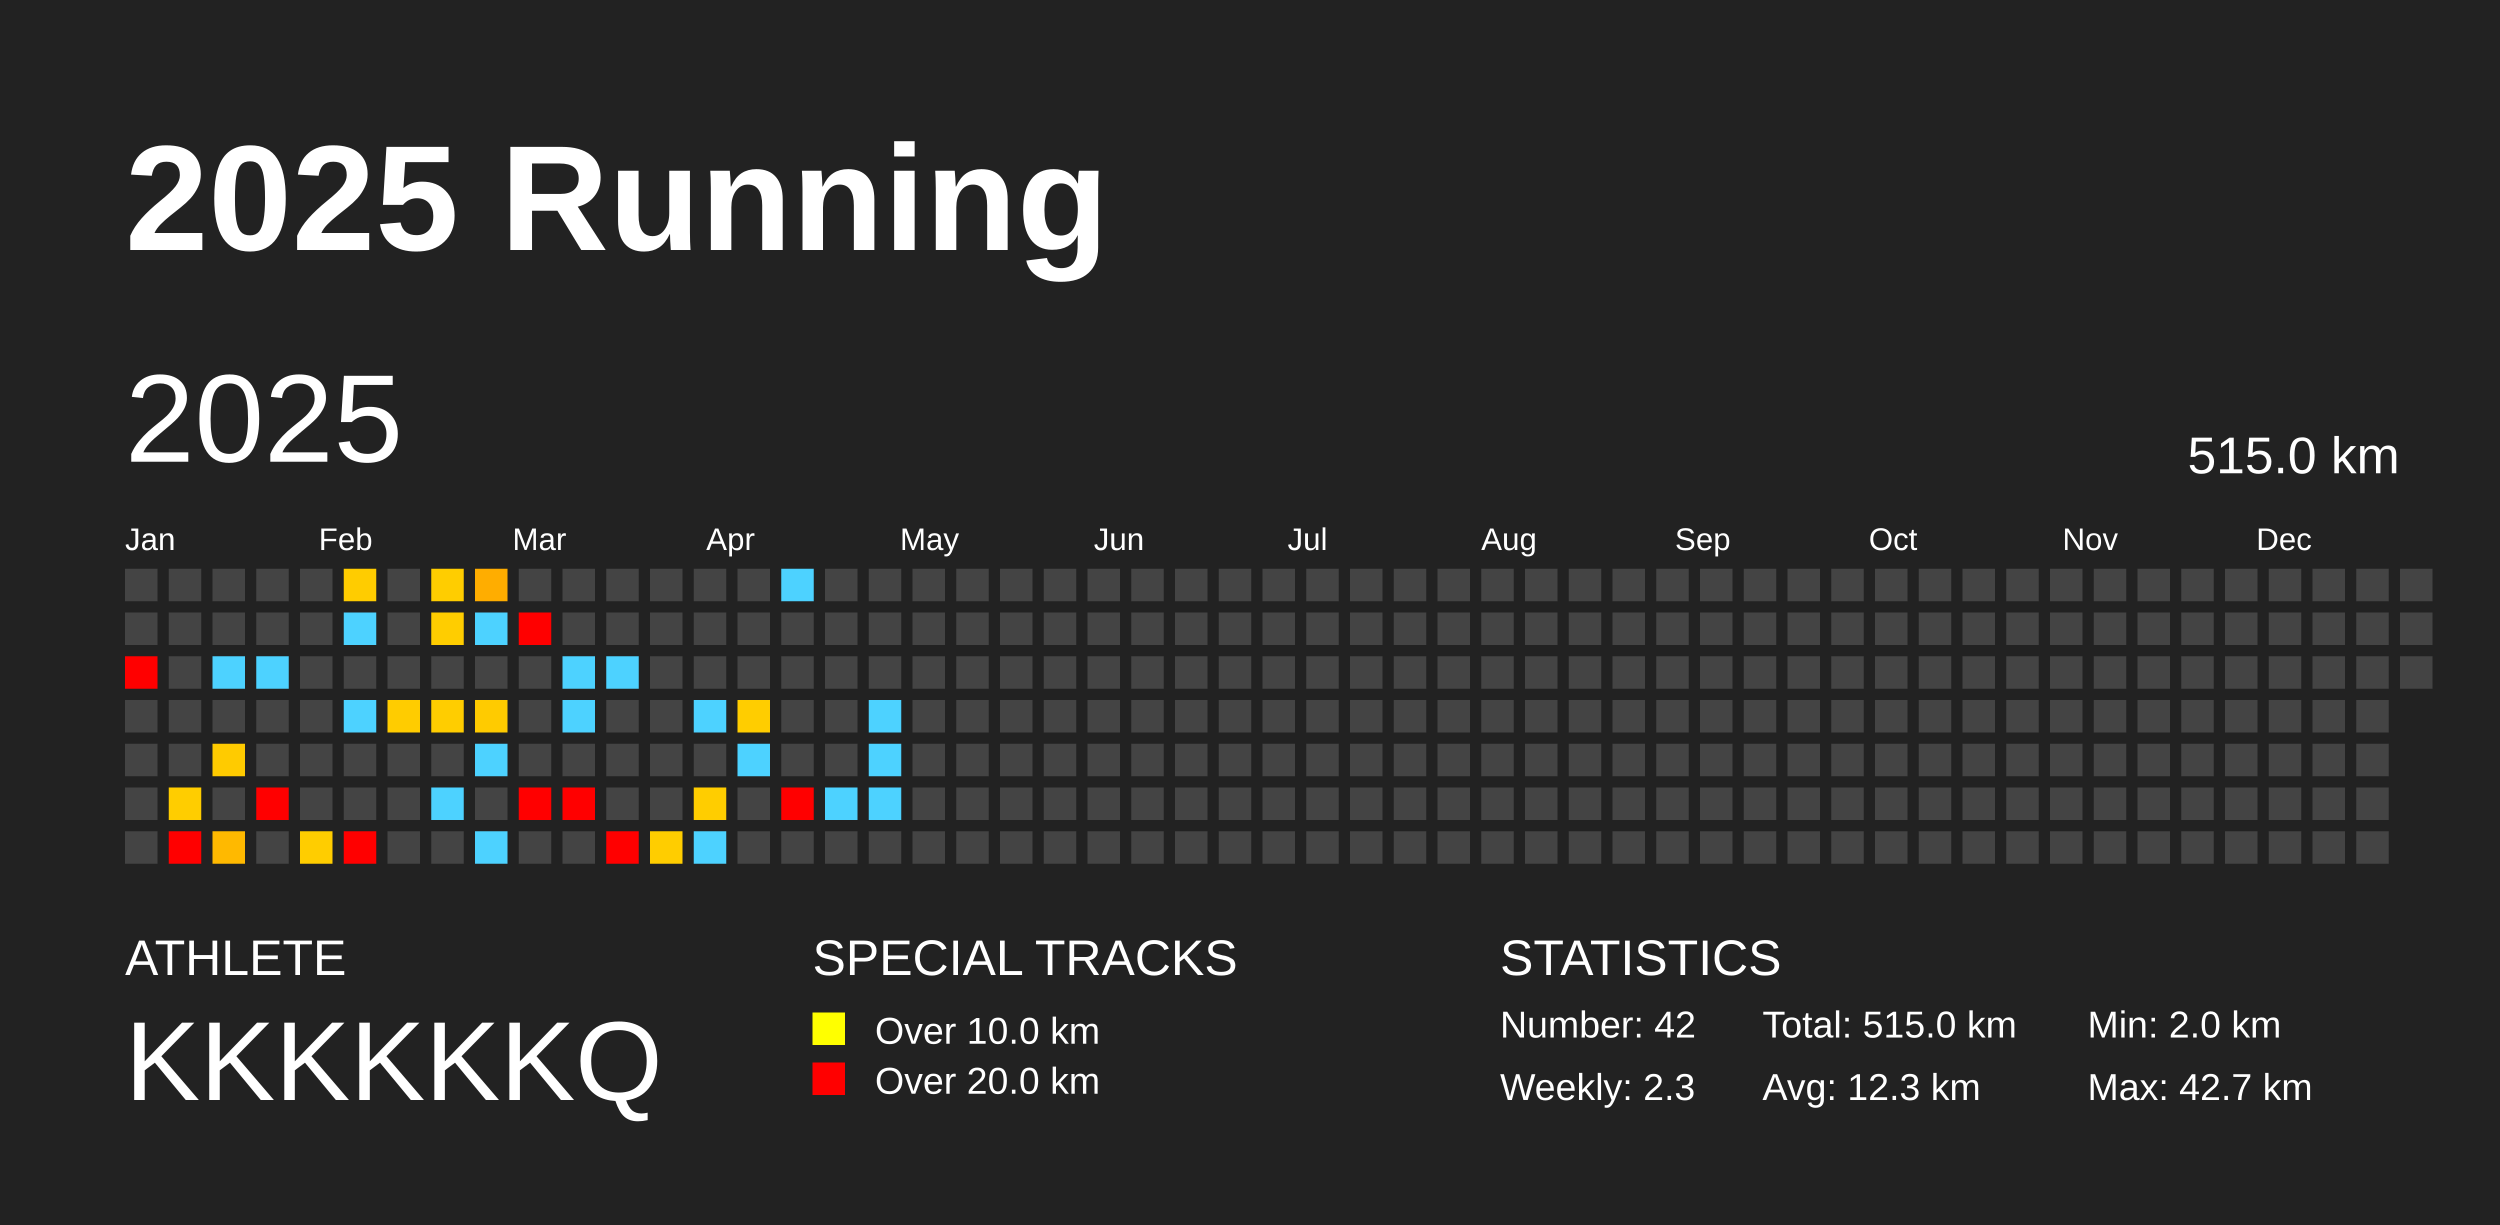
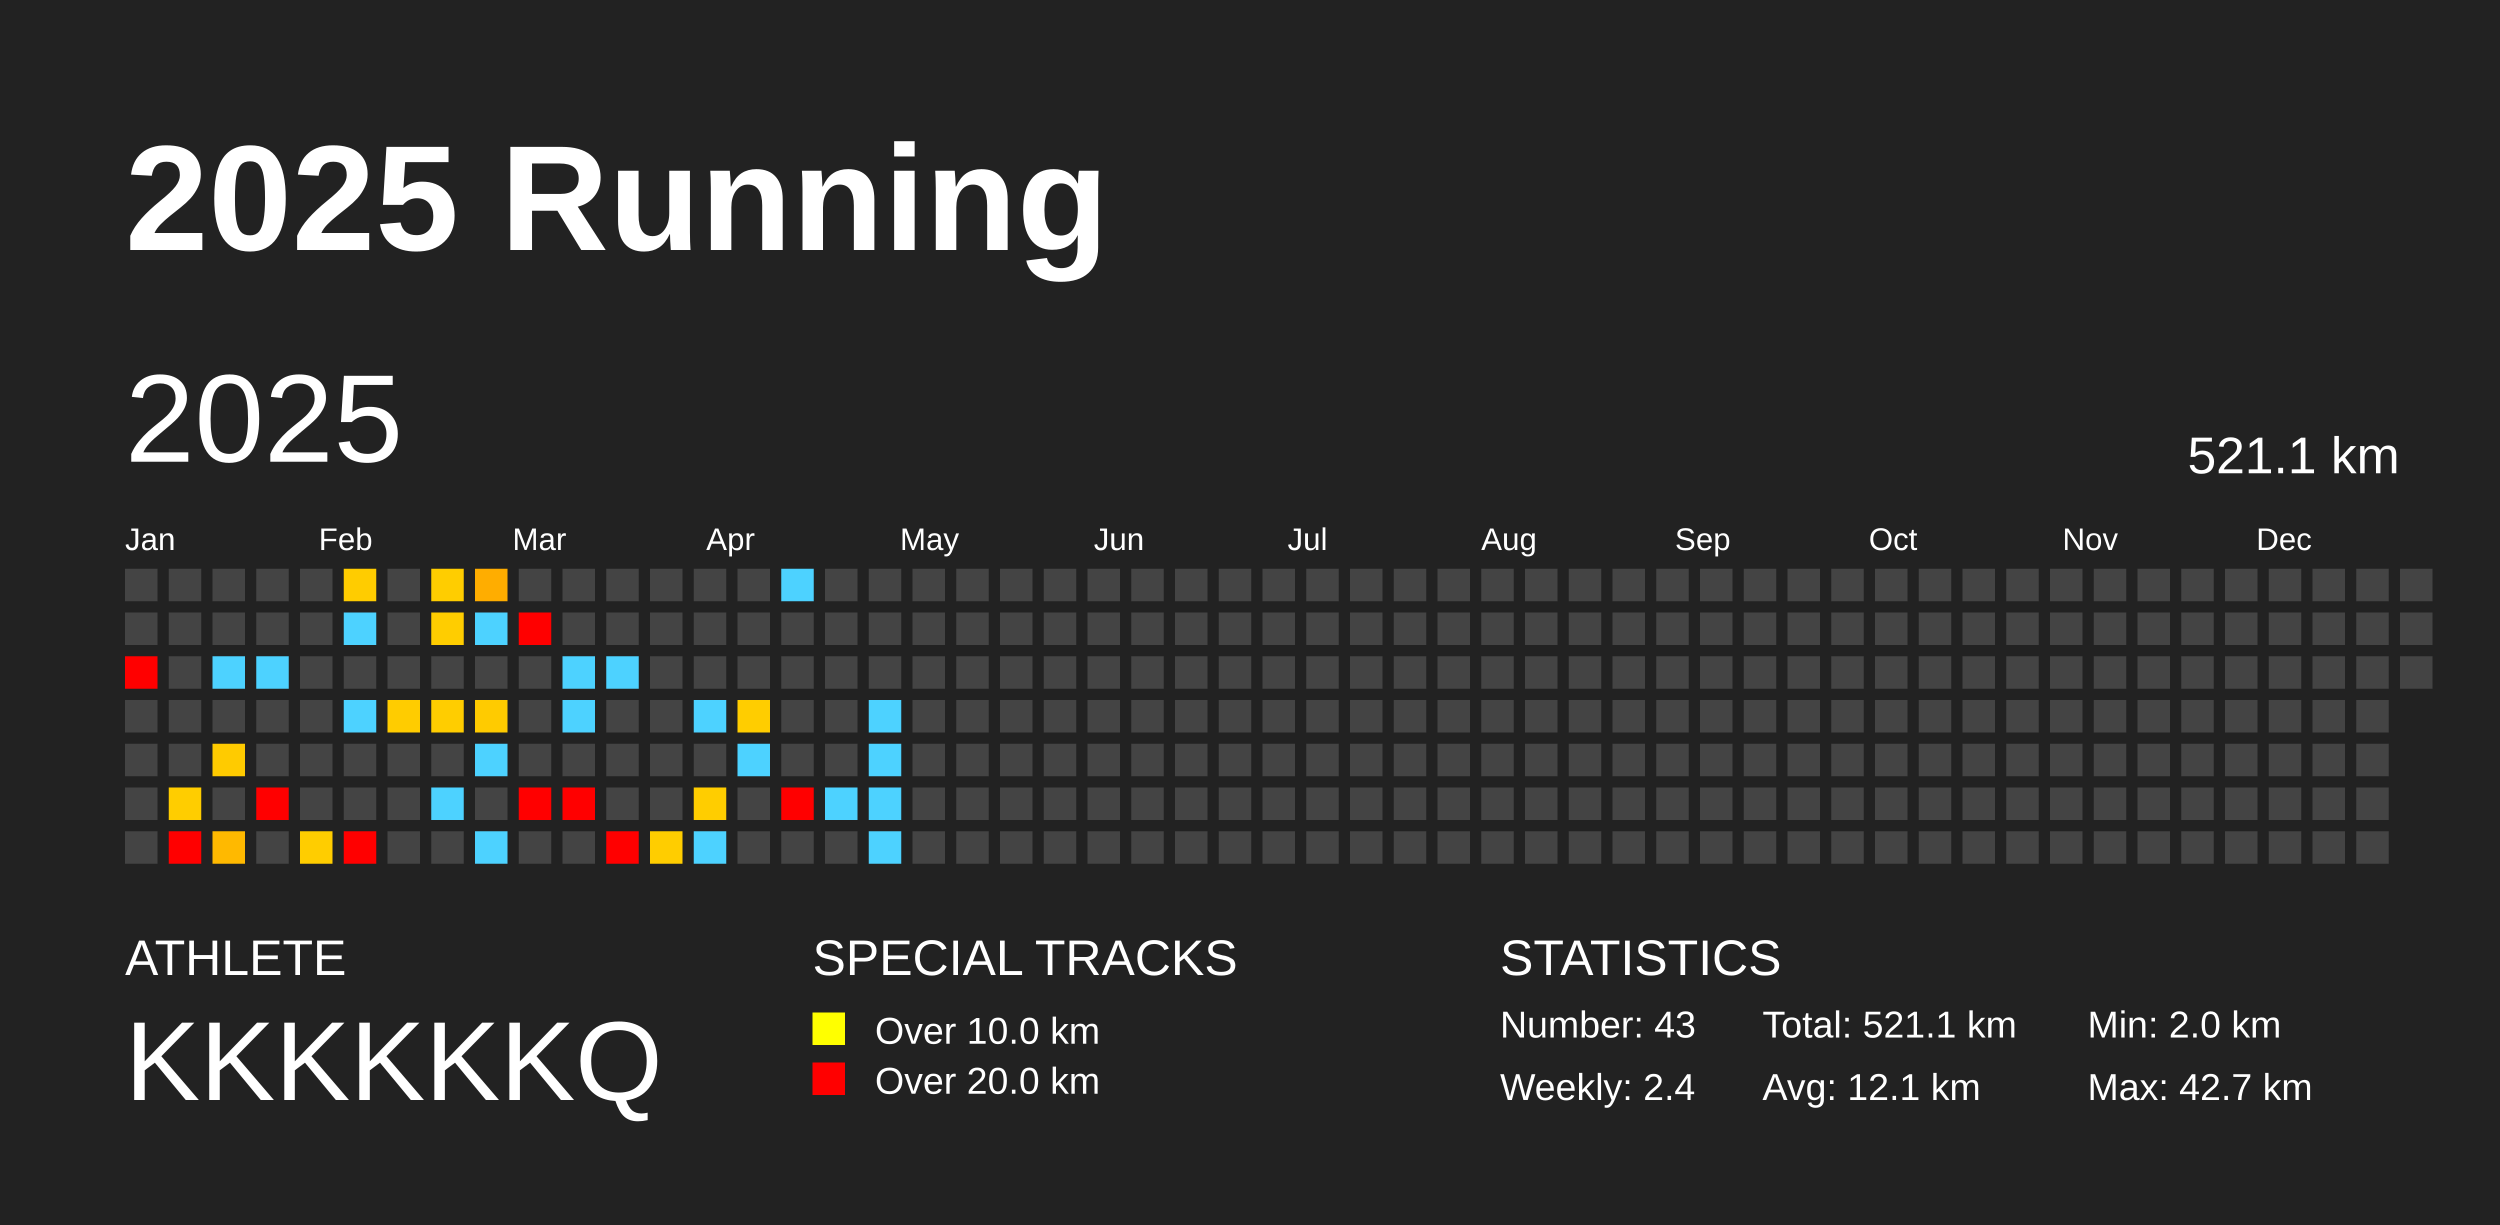
<svg xmlns="http://www.w3.org/2000/svg" baseProfile="full" height="98mm" version="1.1" viewBox="0,0,200,98" width="200mm">
  <defs />
  <rect fill="#222222" height="98" width="200" x="0" y="0" />
  <text fill="#FFFFFF" style="font-size:12px; font-family:Arial; font-weight:bold;" x="10" y="20">2025 Running</text>
  <text fill="#FFFFFF" style="font-size:4px; font-family:Arial" x="10" y="78">ATHLETE</text>
  <text fill="#FFFFFF" style="font-size:9px; font-family:Arial" x="10" y="88">KKKKKKQ</text>
  <text fill="#FFFFFF" style="font-size:4px; font-family:Arial" x="65" y="78">SPECIAL TRACKS</text>
  <rect fill="yellow" height="2.6" width="2.6" x="65" y="81" />
  <text fill="#FFFFFF" style="font-size:3px; font-family:Arial" x="70" y="83.5">Over 10.0 km</text>
  <rect fill="red" height="2.6" width="2.6" x="65" y="85" />
  <text fill="#FFFFFF" style="font-size:3px; font-family:Arial" x="70" y="87.5">Over 20.0 km</text>
  <text fill="#FFFFFF" style="font-size:4px; font-family:Arial" x="120" y="78">STATISTICS</text>
-   <text fill="#FFFFFF" style="font-size:3px; font-family:Arial" x="120" y="83">Number: 42</text>
-   <text fill="#FFFFFF" style="font-size:3px; font-family:Arial" x="120" y="88">Weekly: 2.3</text>
-   <text fill="#FFFFFF" style="font-size:3px; font-family:Arial" x="141" y="83">Total: 515.0 km</text>
-   <text fill="#FFFFFF" style="font-size:3px; font-family:Arial" x="141" y="88">Avg: 12.3 km</text>
+   <text fill="#FFFFFF" style="font-size:3px; font-family:Arial" x="120" y="83">Number: 43</text>
+   <text fill="#FFFFFF" style="font-size:3px; font-family:Arial" x="120" y="88">Weekly: 2.4</text>
+   <text fill="#FFFFFF" style="font-size:3px; font-family:Arial" x="141" y="83">Total: 521.1 km</text>
+   <text fill="#FFFFFF" style="font-size:3px; font-family:Arial" x="141" y="88">Avg: 12.1 km</text>
  <text fill="#FFFFFF" style="font-size:3px; font-family:Arial" x="167" y="83">Min: 2.0 km</text>
  <text fill="#FFFFFF" style="font-size:3px; font-family:Arial" x="167" y="88">Max: 42.7 km</text>
  <text dominant-baseline="hanging" fill="#FFFFFF" style="font-size:10.0px; font-family:Arial;" x="10" y="30">2025</text>
-   <text dominant-baseline="hanging" fill="#FFFFFF" style="font-size:4.125px; font-family:Arial;" x="175" y="35">515.0 km</text>
+   <text dominant-baseline="hanging" fill="#FFFFFF" style="font-size:4.125px; font-family:Arial;" x="175" y="35">521.1 km</text>
  <text fill="#FFFFFF" style="font-size:2.5px; font-family:Arial" x="10.0" y="44">Jan</text>
  <text fill="#FFFFFF" style="font-size:2.5px; font-family:Arial" x="25.5" y="44">Feb</text>
  <text fill="#FFFFFF" style="font-size:2.5px; font-family:Arial" x="41.0" y="44">Mar</text>
  <text fill="#FFFFFF" style="font-size:2.5px; font-family:Arial" x="56.5" y="44">Apr</text>
  <text fill="#FFFFFF" style="font-size:2.5px; font-family:Arial" x="72.0" y="44">May</text>
  <text fill="#FFFFFF" style="font-size:2.5px; font-family:Arial" x="87.5" y="44">Jun</text>
  <text fill="#FFFFFF" style="font-size:2.5px; font-family:Arial" x="103.0" y="44">Jul</text>
  <text fill="#FFFFFF" style="font-size:2.5px; font-family:Arial" x="118.5" y="44">Aug</text>
  <text fill="#FFFFFF" style="font-size:2.5px; font-family:Arial" x="134.0" y="44">Sep</text>
  <text fill="#FFFFFF" style="font-size:2.5px; font-family:Arial" x="149.5" y="44">Oct</text>
  <text fill="#FFFFFF" style="font-size:2.5px; font-family:Arial" x="165.0" y="44">Nov</text>
  <text fill="#FFFFFF" style="font-size:2.5px; font-family:Arial" x="180.5" y="44">Dec</text>
  <rect fill="#444444" height="2.6" width="2.6" x="10.0" y="45.5" />
  <rect fill="#444444" height="2.6" width="2.6" x="10.0" y="49.0" />
  <rect fill="red" height="2.6" width="2.6" x="10.0" y="52.5" />
  <rect fill="#444444" height="2.6" width="2.6" x="10.0" y="56.0" />
  <rect fill="#444444" height="2.6" width="2.6" x="10.0" y="59.5" />
  <rect fill="#444444" height="2.6" width="2.6" x="10.0" y="63.0" />
  <rect fill="#444444" height="2.6" width="2.6" x="10.0" y="66.5" />
  <rect fill="#444444" height="2.6" width="2.6" x="13.5" y="45.5" />
  <rect fill="#444444" height="2.6" width="2.6" x="13.5" y="49.0" />
  <rect fill="#444444" height="2.6" width="2.6" x="13.5" y="52.5" />
  <rect fill="#444444" height="2.6" width="2.6" x="13.5" y="56.0" />
  <rect fill="#444444" height="2.6" width="2.6" x="13.5" y="59.5" />
  <rect fill="#ffcd00" height="2.6" width="2.6" x="13.5" y="63.0" />
  <rect fill="red" height="2.6" width="2.6" x="13.5" y="66.5" />
  <rect fill="#444444" height="2.6" width="2.6" x="17.0" y="45.5" />
  <rect fill="#444444" height="2.6" width="2.6" x="17.0" y="49.0" />
  <rect fill="#4dd2ff" height="2.6" width="2.6" x="17.0" y="52.5" />
  <rect fill="#444444" height="2.6" width="2.6" x="17.0" y="56.0" />
  <rect fill="#ffcb00" height="2.6" width="2.6" x="17.0" y="59.5" />
  <rect fill="#444444" height="2.6" width="2.6" x="17.0" y="63.0" />
  <rect fill="#ffb900" height="2.6" width="2.6" x="17.0" y="66.5" />
  <rect fill="#444444" height="2.6" width="2.6" x="20.5" y="45.5" />
  <rect fill="#444444" height="2.6" width="2.6" x="20.5" y="49.0" />
  <rect fill="#4dd2ff" height="2.6" width="2.6" x="20.5" y="52.5" />
  <rect fill="#444444" height="2.6" width="2.6" x="20.5" y="56.0" />
  <rect fill="#444444" height="2.6" width="2.6" x="20.5" y="59.5" />
  <rect fill="red" height="2.6" width="2.6" x="20.5" y="63.0" />
  <rect fill="#444444" height="2.6" width="2.6" x="20.5" y="66.5" />
  <rect fill="#444444" height="2.6" width="2.6" x="24.0" y="45.5" />
  <rect fill="#444444" height="2.6" width="2.6" x="24.0" y="49.0" />
  <rect fill="#444444" height="2.6" width="2.6" x="24.0" y="52.5" />
  <rect fill="#444444" height="2.6" width="2.6" x="24.0" y="56.0" />
  <rect fill="#444444" height="2.6" width="2.6" x="24.0" y="59.5" />
  <rect fill="#444444" height="2.6" width="2.6" x="24.0" y="63.0" />
  <rect fill="#ffcd00" height="2.6" width="2.6" x="24.0" y="66.5" />
  <rect fill="#ffcc00" height="2.6" width="2.6" x="27.5" y="45.5" />
  <rect fill="#4dd2ff" height="2.6" width="2.6" x="27.5" y="49.0" />
  <rect fill="#444444" height="2.6" width="2.6" x="27.5" y="52.5" />
  <rect fill="#4dd2ff" height="2.6" width="2.6" x="27.5" y="56.0" />
  <rect fill="#444444" height="2.6" width="2.6" x="27.5" y="59.5" />
  <rect fill="#444444" height="2.6" width="2.6" x="27.5" y="63.0" />
  <rect fill="red" height="2.6" width="2.6" x="27.5" y="66.5" />
  <rect fill="#444444" height="2.6" width="2.6" x="31.0" y="45.5" />
  <rect fill="#444444" height="2.6" width="2.6" x="31.0" y="49.0" />
  <rect fill="#444444" height="2.6" width="2.6" x="31.0" y="52.5" />
  <rect fill="#ffcc00" height="2.6" width="2.6" x="31.0" y="56.0" />
  <rect fill="#444444" height="2.6" width="2.6" x="31.0" y="59.5" />
  <rect fill="#444444" height="2.6" width="2.6" x="31.0" y="63.0" />
  <rect fill="#444444" height="2.6" width="2.6" x="31.0" y="66.5" />
  <rect fill="#ffcd00" height="2.6" width="2.6" x="34.5" y="45.5" />
  <rect fill="#ffcd00" height="2.6" width="2.6" x="34.5" y="49.0" />
  <rect fill="#444444" height="2.6" width="2.6" x="34.5" y="52.5" />
  <rect fill="#ffcd00" height="2.6" width="2.6" x="34.5" y="56.0" />
  <rect fill="#444444" height="2.6" width="2.6" x="34.5" y="59.5" />
  <rect fill="#4dd2ff" height="2.6" width="2.6" x="34.5" y="63.0" />
  <rect fill="#444444" height="2.6" width="2.6" x="34.5" y="66.5" />
  <rect fill="#ffad00" height="2.6" width="2.6" x="38.0" y="45.5" />
  <rect fill="#4dd2ff" height="2.6" width="2.6" x="38.0" y="49.0" />
  <rect fill="#444444" height="2.6" width="2.6" x="38.0" y="52.5" />
  <rect fill="#ffcb00" height="2.6" width="2.6" x="38.0" y="56.0" />
  <rect fill="#4dd2ff" height="2.6" width="2.6" x="38.0" y="59.5" />
  <rect fill="#444444" height="2.6" width="2.6" x="38.0" y="63.0" />
  <rect fill="#4dd2ff" height="2.6" width="2.6" x="38.0" y="66.5" />
  <rect fill="#444444" height="2.6" width="2.6" x="41.5" y="45.5" />
  <rect fill="red" height="2.6" width="2.6" x="41.5" y="49.0" />
  <rect fill="#444444" height="2.6" width="2.6" x="41.5" y="52.5" />
  <rect fill="#444444" height="2.6" width="2.6" x="41.5" y="56.0" />
  <rect fill="#444444" height="2.6" width="2.6" x="41.5" y="59.5" />
  <rect fill="red" height="2.6" width="2.6" x="41.5" y="63.0" />
  <rect fill="#444444" height="2.6" width="2.6" x="41.5" y="66.5" />
  <rect fill="#444444" height="2.6" width="2.6" x="45.0" y="45.5" />
  <rect fill="#444444" height="2.6" width="2.6" x="45.0" y="49.0" />
  <rect fill="#4dd2ff" height="2.6" width="2.6" x="45.0" y="52.5" />
  <rect fill="#4dd2ff" height="2.6" width="2.6" x="45.0" y="56.0" />
  <rect fill="#444444" height="2.6" width="2.6" x="45.0" y="59.5" />
  <rect fill="red" height="2.6" width="2.6" x="45.0" y="63.0" />
  <rect fill="#444444" height="2.6" width="2.6" x="45.0" y="66.5" />
  <rect fill="#444444" height="2.6" width="2.6" x="48.5" y="45.5" />
  <rect fill="#444444" height="2.6" width="2.6" x="48.5" y="49.0" />
  <rect fill="#4dd2ff" height="2.6" width="2.6" x="48.5" y="52.5" />
  <rect fill="#444444" height="2.6" width="2.6" x="48.5" y="56.0" />
  <rect fill="#444444" height="2.6" width="2.6" x="48.5" y="59.5" />
  <rect fill="#444444" height="2.6" width="2.6" x="48.5" y="63.0" />
  <rect fill="red" height="2.6" width="2.6" x="48.5" y="66.5" />
  <rect fill="#444444" height="2.6" width="2.6" x="52.0" y="45.5" />
  <rect fill="#444444" height="2.6" width="2.6" x="52.0" y="49.0" />
  <rect fill="#444444" height="2.6" width="2.6" x="52.0" y="52.5" />
  <rect fill="#444444" height="2.6" width="2.6" x="52.0" y="56.0" />
  <rect fill="#444444" height="2.6" width="2.6" x="52.0" y="59.5" />
  <rect fill="#444444" height="2.6" width="2.6" x="52.0" y="63.0" />
  <rect fill="#ffcd00" height="2.6" width="2.6" x="52.0" y="66.5" />
  <rect fill="#444444" height="2.6" width="2.6" x="55.5" y="45.5" />
  <rect fill="#444444" height="2.6" width="2.6" x="55.5" y="49.0" />
  <rect fill="#444444" height="2.6" width="2.6" x="55.5" y="52.5" />
  <rect fill="#4dd2ff" height="2.6" width="2.6" x="55.5" y="56.0" />
  <rect fill="#444444" height="2.6" width="2.6" x="55.5" y="59.5" />
  <rect fill="#ffcd00" height="2.6" width="2.6" x="55.5" y="63.0" />
  <rect fill="#4dd2ff" height="2.6" width="2.6" x="55.5" y="66.5" />
  <rect fill="#444444" height="2.6" width="2.6" x="59.0" y="45.5" />
  <rect fill="#444444" height="2.6" width="2.6" x="59.0" y="49.0" />
  <rect fill="#444444" height="2.6" width="2.6" x="59.0" y="52.5" />
  <rect fill="#ffcd00" height="2.6" width="2.6" x="59.0" y="56.0" />
  <rect fill="#4dd2ff" height="2.6" width="2.6" x="59.0" y="59.5" />
  <rect fill="#444444" height="2.6" width="2.6" x="59.0" y="63.0" />
  <rect fill="#444444" height="2.6" width="2.6" x="59.0" y="66.5" />
  <rect fill="#4dd2ff" height="2.6" width="2.6" x="62.5" y="45.5" />
  <rect fill="#444444" height="2.6" width="2.6" x="62.5" y="49.0" />
  <rect fill="#444444" height="2.6" width="2.6" x="62.5" y="52.5" />
  <rect fill="#444444" height="2.6" width="2.6" x="62.5" y="56.0" />
  <rect fill="#444444" height="2.6" width="2.6" x="62.5" y="59.5" />
  <rect fill="red" height="2.6" width="2.6" x="62.5" y="63.0" />
  <rect fill="#444444" height="2.6" width="2.6" x="62.5" y="66.5" />
  <rect fill="#444444" height="2.6" width="2.6" x="66.0" y="45.5" />
  <rect fill="#444444" height="2.6" width="2.6" x="66.0" y="49.0" />
  <rect fill="#444444" height="2.6" width="2.6" x="66.0" y="52.5" />
  <rect fill="#444444" height="2.6" width="2.6" x="66.0" y="56.0" />
  <rect fill="#444444" height="2.6" width="2.6" x="66.0" y="59.5" />
  <rect fill="#4dd2ff" height="2.6" width="2.6" x="66.0" y="63.0" />
  <rect fill="#444444" height="2.6" width="2.6" x="66.0" y="66.5" />
  <rect fill="#444444" height="2.6" width="2.6" x="69.5" y="45.5" />
  <rect fill="#444444" height="2.6" width="2.6" x="69.5" y="49.0" />
  <rect fill="#444444" height="2.6" width="2.6" x="69.5" y="52.5" />
  <rect fill="#4dd2ff" height="2.6" width="2.6" x="69.5" y="56.0" />
  <rect fill="#4dd2ff" height="2.6" width="2.6" x="69.5" y="59.5" />
  <rect fill="#4dd2ff" height="2.6" width="2.6" x="69.5" y="63.0" />
-   <rect fill="#444444" height="2.6" width="2.6" x="69.5" y="66.5" />
+   <rect fill="#4dd2ff" height="2.6" width="2.6" x="69.5" y="66.5" />
  <rect fill="#444444" height="2.6" width="2.6" x="73.0" y="45.5" />
  <rect fill="#444444" height="2.6" width="2.6" x="73.0" y="49.0" />
  <rect fill="#444444" height="2.6" width="2.6" x="73.0" y="52.5" />
  <rect fill="#444444" height="2.6" width="2.6" x="73.0" y="56.0" />
  <rect fill="#444444" height="2.6" width="2.6" x="73.0" y="59.5" />
  <rect fill="#444444" height="2.6" width="2.6" x="73.0" y="63.0" />
  <rect fill="#444444" height="2.6" width="2.6" x="73.0" y="66.5" />
  <rect fill="#444444" height="2.6" width="2.6" x="76.5" y="45.5" />
  <rect fill="#444444" height="2.6" width="2.6" x="76.5" y="49.0" />
  <rect fill="#444444" height="2.6" width="2.6" x="76.5" y="52.5" />
  <rect fill="#444444" height="2.6" width="2.6" x="76.5" y="56.0" />
  <rect fill="#444444" height="2.6" width="2.6" x="76.5" y="59.5" />
  <rect fill="#444444" height="2.6" width="2.6" x="76.5" y="63.0" />
  <rect fill="#444444" height="2.6" width="2.6" x="76.5" y="66.5" />
  <rect fill="#444444" height="2.6" width="2.6" x="80.0" y="45.5" />
  <rect fill="#444444" height="2.6" width="2.6" x="80.0" y="49.0" />
  <rect fill="#444444" height="2.6" width="2.6" x="80.0" y="52.5" />
  <rect fill="#444444" height="2.6" width="2.6" x="80.0" y="56.0" />
  <rect fill="#444444" height="2.6" width="2.6" x="80.0" y="59.5" />
  <rect fill="#444444" height="2.6" width="2.6" x="80.0" y="63.0" />
  <rect fill="#444444" height="2.6" width="2.6" x="80.0" y="66.5" />
  <rect fill="#444444" height="2.6" width="2.6" x="83.5" y="45.5" />
  <rect fill="#444444" height="2.6" width="2.6" x="83.5" y="49.0" />
  <rect fill="#444444" height="2.6" width="2.6" x="83.5" y="52.5" />
  <rect fill="#444444" height="2.6" width="2.6" x="83.5" y="56.0" />
  <rect fill="#444444" height="2.6" width="2.6" x="83.5" y="59.5" />
  <rect fill="#444444" height="2.6" width="2.6" x="83.5" y="63.0" />
  <rect fill="#444444" height="2.6" width="2.6" x="83.5" y="66.5" />
  <rect fill="#444444" height="2.6" width="2.6" x="87.0" y="45.5" />
  <rect fill="#444444" height="2.6" width="2.6" x="87.0" y="49.0" />
  <rect fill="#444444" height="2.6" width="2.6" x="87.0" y="52.5" />
  <rect fill="#444444" height="2.6" width="2.6" x="87.0" y="56.0" />
  <rect fill="#444444" height="2.6" width="2.6" x="87.0" y="59.5" />
  <rect fill="#444444" height="2.6" width="2.6" x="87.0" y="63.0" />
  <rect fill="#444444" height="2.6" width="2.6" x="87.0" y="66.5" />
  <rect fill="#444444" height="2.6" width="2.6" x="90.5" y="45.5" />
  <rect fill="#444444" height="2.6" width="2.6" x="90.5" y="49.0" />
  <rect fill="#444444" height="2.6" width="2.6" x="90.5" y="52.5" />
  <rect fill="#444444" height="2.6" width="2.6" x="90.5" y="56.0" />
  <rect fill="#444444" height="2.6" width="2.6" x="90.5" y="59.5" />
  <rect fill="#444444" height="2.6" width="2.6" x="90.5" y="63.0" />
  <rect fill="#444444" height="2.6" width="2.6" x="90.5" y="66.5" />
  <rect fill="#444444" height="2.6" width="2.6" x="94.0" y="45.5" />
  <rect fill="#444444" height="2.6" width="2.6" x="94.0" y="49.0" />
  <rect fill="#444444" height="2.6" width="2.6" x="94.0" y="52.5" />
  <rect fill="#444444" height="2.6" width="2.6" x="94.0" y="56.0" />
  <rect fill="#444444" height="2.6" width="2.6" x="94.0" y="59.5" />
  <rect fill="#444444" height="2.6" width="2.6" x="94.0" y="63.0" />
  <rect fill="#444444" height="2.6" width="2.6" x="94.0" y="66.5" />
  <rect fill="#444444" height="2.6" width="2.6" x="97.5" y="45.5" />
  <rect fill="#444444" height="2.6" width="2.6" x="97.5" y="49.0" />
  <rect fill="#444444" height="2.6" width="2.6" x="97.5" y="52.5" />
  <rect fill="#444444" height="2.6" width="2.6" x="97.5" y="56.0" />
  <rect fill="#444444" height="2.6" width="2.6" x="97.5" y="59.5" />
  <rect fill="#444444" height="2.6" width="2.6" x="97.5" y="63.0" />
  <rect fill="#444444" height="2.6" width="2.6" x="97.5" y="66.5" />
  <rect fill="#444444" height="2.6" width="2.6" x="101.0" y="45.5" />
  <rect fill="#444444" height="2.6" width="2.6" x="101.0" y="49.0" />
  <rect fill="#444444" height="2.6" width="2.6" x="101.0" y="52.5" />
  <rect fill="#444444" height="2.6" width="2.6" x="101.0" y="56.0" />
  <rect fill="#444444" height="2.6" width="2.6" x="101.0" y="59.5" />
  <rect fill="#444444" height="2.6" width="2.6" x="101.0" y="63.0" />
  <rect fill="#444444" height="2.6" width="2.6" x="101.0" y="66.5" />
  <rect fill="#444444" height="2.6" width="2.6" x="104.5" y="45.5" />
  <rect fill="#444444" height="2.6" width="2.6" x="104.5" y="49.0" />
  <rect fill="#444444" height="2.6" width="2.6" x="104.5" y="52.5" />
  <rect fill="#444444" height="2.6" width="2.6" x="104.5" y="56.0" />
  <rect fill="#444444" height="2.6" width="2.6" x="104.5" y="59.5" />
  <rect fill="#444444" height="2.6" width="2.6" x="104.5" y="63.0" />
  <rect fill="#444444" height="2.6" width="2.6" x="104.5" y="66.5" />
  <rect fill="#444444" height="2.6" width="2.6" x="108.0" y="45.5" />
  <rect fill="#444444" height="2.6" width="2.6" x="108.0" y="49.0" />
  <rect fill="#444444" height="2.6" width="2.6" x="108.0" y="52.5" />
  <rect fill="#444444" height="2.6" width="2.6" x="108.0" y="56.0" />
  <rect fill="#444444" height="2.6" width="2.6" x="108.0" y="59.5" />
  <rect fill="#444444" height="2.6" width="2.6" x="108.0" y="63.0" />
  <rect fill="#444444" height="2.6" width="2.6" x="108.0" y="66.5" />
  <rect fill="#444444" height="2.6" width="2.6" x="111.5" y="45.5" />
  <rect fill="#444444" height="2.6" width="2.6" x="111.5" y="49.0" />
  <rect fill="#444444" height="2.6" width="2.6" x="111.5" y="52.5" />
  <rect fill="#444444" height="2.6" width="2.6" x="111.5" y="56.0" />
  <rect fill="#444444" height="2.6" width="2.6" x="111.5" y="59.5" />
  <rect fill="#444444" height="2.6" width="2.6" x="111.5" y="63.0" />
  <rect fill="#444444" height="2.6" width="2.6" x="111.5" y="66.5" />
  <rect fill="#444444" height="2.6" width="2.6" x="115.0" y="45.5" />
  <rect fill="#444444" height="2.6" width="2.6" x="115.0" y="49.0" />
  <rect fill="#444444" height="2.6" width="2.6" x="115.0" y="52.5" />
  <rect fill="#444444" height="2.6" width="2.6" x="115.0" y="56.0" />
  <rect fill="#444444" height="2.6" width="2.6" x="115.0" y="59.5" />
  <rect fill="#444444" height="2.6" width="2.6" x="115.0" y="63.0" />
  <rect fill="#444444" height="2.6" width="2.6" x="115.0" y="66.5" />
  <rect fill="#444444" height="2.6" width="2.6" x="118.5" y="45.5" />
  <rect fill="#444444" height="2.6" width="2.6" x="118.5" y="49.0" />
  <rect fill="#444444" height="2.6" width="2.6" x="118.5" y="52.5" />
  <rect fill="#444444" height="2.6" width="2.6" x="118.5" y="56.0" />
  <rect fill="#444444" height="2.6" width="2.6" x="118.5" y="59.5" />
  <rect fill="#444444" height="2.6" width="2.6" x="118.5" y="63.0" />
  <rect fill="#444444" height="2.6" width="2.6" x="118.5" y="66.5" />
  <rect fill="#444444" height="2.6" width="2.6" x="122.0" y="45.5" />
  <rect fill="#444444" height="2.6" width="2.6" x="122.0" y="49.0" />
  <rect fill="#444444" height="2.6" width="2.6" x="122.0" y="52.5" />
  <rect fill="#444444" height="2.6" width="2.6" x="122.0" y="56.0" />
  <rect fill="#444444" height="2.6" width="2.6" x="122.0" y="59.5" />
  <rect fill="#444444" height="2.6" width="2.6" x="122.0" y="63.0" />
  <rect fill="#444444" height="2.6" width="2.6" x="122.0" y="66.5" />
  <rect fill="#444444" height="2.6" width="2.6" x="125.5" y="45.5" />
  <rect fill="#444444" height="2.6" width="2.6" x="125.5" y="49.0" />
  <rect fill="#444444" height="2.6" width="2.6" x="125.5" y="52.5" />
  <rect fill="#444444" height="2.6" width="2.6" x="125.5" y="56.0" />
  <rect fill="#444444" height="2.6" width="2.6" x="125.5" y="59.5" />
  <rect fill="#444444" height="2.6" width="2.6" x="125.5" y="63.0" />
  <rect fill="#444444" height="2.6" width="2.6" x="125.5" y="66.5" />
  <rect fill="#444444" height="2.6" width="2.6" x="129.0" y="45.5" />
  <rect fill="#444444" height="2.6" width="2.6" x="129.0" y="49.0" />
  <rect fill="#444444" height="2.6" width="2.6" x="129.0" y="52.5" />
  <rect fill="#444444" height="2.6" width="2.6" x="129.0" y="56.0" />
  <rect fill="#444444" height="2.6" width="2.6" x="129.0" y="59.5" />
  <rect fill="#444444" height="2.6" width="2.6" x="129.0" y="63.0" />
  <rect fill="#444444" height="2.6" width="2.6" x="129.0" y="66.5" />
  <rect fill="#444444" height="2.6" width="2.6" x="132.5" y="45.5" />
  <rect fill="#444444" height="2.6" width="2.6" x="132.5" y="49.0" />
  <rect fill="#444444" height="2.6" width="2.6" x="132.5" y="52.5" />
  <rect fill="#444444" height="2.6" width="2.6" x="132.5" y="56.0" />
  <rect fill="#444444" height="2.6" width="2.6" x="132.5" y="59.5" />
  <rect fill="#444444" height="2.6" width="2.6" x="132.5" y="63.0" />
  <rect fill="#444444" height="2.6" width="2.6" x="132.5" y="66.5" />
  <rect fill="#444444" height="2.6" width="2.6" x="136.0" y="45.5" />
  <rect fill="#444444" height="2.6" width="2.6" x="136.0" y="49.0" />
  <rect fill="#444444" height="2.6" width="2.6" x="136.0" y="52.5" />
  <rect fill="#444444" height="2.6" width="2.6" x="136.0" y="56.0" />
  <rect fill="#444444" height="2.6" width="2.6" x="136.0" y="59.5" />
  <rect fill="#444444" height="2.6" width="2.6" x="136.0" y="63.0" />
  <rect fill="#444444" height="2.6" width="2.6" x="136.0" y="66.5" />
  <rect fill="#444444" height="2.6" width="2.6" x="139.5" y="45.5" />
  <rect fill="#444444" height="2.6" width="2.6" x="139.5" y="49.0" />
  <rect fill="#444444" height="2.6" width="2.6" x="139.5" y="52.5" />
  <rect fill="#444444" height="2.6" width="2.6" x="139.5" y="56.0" />
  <rect fill="#444444" height="2.6" width="2.6" x="139.5" y="59.5" />
  <rect fill="#444444" height="2.6" width="2.6" x="139.5" y="63.0" />
  <rect fill="#444444" height="2.6" width="2.6" x="139.5" y="66.5" />
  <rect fill="#444444" height="2.6" width="2.6" x="143.0" y="45.5" />
  <rect fill="#444444" height="2.6" width="2.6" x="143.0" y="49.0" />
  <rect fill="#444444" height="2.6" width="2.6" x="143.0" y="52.5" />
  <rect fill="#444444" height="2.6" width="2.6" x="143.0" y="56.0" />
  <rect fill="#444444" height="2.6" width="2.6" x="143.0" y="59.5" />
  <rect fill="#444444" height="2.6" width="2.6" x="143.0" y="63.0" />
  <rect fill="#444444" height="2.6" width="2.6" x="143.0" y="66.5" />
  <rect fill="#444444" height="2.6" width="2.6" x="146.5" y="45.5" />
  <rect fill="#444444" height="2.6" width="2.6" x="146.5" y="49.0" />
  <rect fill="#444444" height="2.6" width="2.6" x="146.5" y="52.5" />
  <rect fill="#444444" height="2.6" width="2.6" x="146.5" y="56.0" />
  <rect fill="#444444" height="2.6" width="2.6" x="146.5" y="59.5" />
  <rect fill="#444444" height="2.6" width="2.6" x="146.5" y="63.0" />
  <rect fill="#444444" height="2.6" width="2.6" x="146.5" y="66.5" />
  <rect fill="#444444" height="2.6" width="2.6" x="150.0" y="45.5" />
  <rect fill="#444444" height="2.6" width="2.6" x="150.0" y="49.0" />
  <rect fill="#444444" height="2.6" width="2.6" x="150.0" y="52.5" />
  <rect fill="#444444" height="2.6" width="2.6" x="150.0" y="56.0" />
  <rect fill="#444444" height="2.6" width="2.6" x="150.0" y="59.5" />
  <rect fill="#444444" height="2.6" width="2.6" x="150.0" y="63.0" />
  <rect fill="#444444" height="2.6" width="2.6" x="150.0" y="66.5" />
  <rect fill="#444444" height="2.6" width="2.6" x="153.5" y="45.5" />
  <rect fill="#444444" height="2.6" width="2.6" x="153.5" y="49.0" />
  <rect fill="#444444" height="2.6" width="2.6" x="153.5" y="52.5" />
  <rect fill="#444444" height="2.6" width="2.6" x="153.5" y="56.0" />
  <rect fill="#444444" height="2.6" width="2.6" x="153.5" y="59.5" />
  <rect fill="#444444" height="2.6" width="2.6" x="153.5" y="63.0" />
  <rect fill="#444444" height="2.6" width="2.6" x="153.5" y="66.5" />
  <rect fill="#444444" height="2.6" width="2.6" x="157.0" y="45.5" />
  <rect fill="#444444" height="2.6" width="2.6" x="157.0" y="49.0" />
  <rect fill="#444444" height="2.6" width="2.6" x="157.0" y="52.5" />
  <rect fill="#444444" height="2.6" width="2.6" x="157.0" y="56.0" />
  <rect fill="#444444" height="2.6" width="2.6" x="157.0" y="59.5" />
  <rect fill="#444444" height="2.6" width="2.6" x="157.0" y="63.0" />
  <rect fill="#444444" height="2.6" width="2.6" x="157.0" y="66.5" />
  <rect fill="#444444" height="2.6" width="2.6" x="160.5" y="45.5" />
  <rect fill="#444444" height="2.6" width="2.6" x="160.5" y="49.0" />
  <rect fill="#444444" height="2.6" width="2.6" x="160.5" y="52.5" />
  <rect fill="#444444" height="2.6" width="2.6" x="160.5" y="56.0" />
  <rect fill="#444444" height="2.6" width="2.6" x="160.5" y="59.5" />
  <rect fill="#444444" height="2.6" width="2.6" x="160.5" y="63.0" />
  <rect fill="#444444" height="2.6" width="2.6" x="160.5" y="66.5" />
  <rect fill="#444444" height="2.6" width="2.6" x="164.0" y="45.5" />
  <rect fill="#444444" height="2.6" width="2.6" x="164.0" y="49.0" />
  <rect fill="#444444" height="2.6" width="2.6" x="164.0" y="52.5" />
  <rect fill="#444444" height="2.6" width="2.6" x="164.0" y="56.0" />
  <rect fill="#444444" height="2.6" width="2.6" x="164.0" y="59.5" />
  <rect fill="#444444" height="2.6" width="2.6" x="164.0" y="63.0" />
  <rect fill="#444444" height="2.6" width="2.6" x="164.0" y="66.5" />
  <rect fill="#444444" height="2.6" width="2.6" x="167.5" y="45.5" />
  <rect fill="#444444" height="2.6" width="2.6" x="167.5" y="49.0" />
  <rect fill="#444444" height="2.6" width="2.6" x="167.5" y="52.5" />
  <rect fill="#444444" height="2.6" width="2.6" x="167.5" y="56.0" />
  <rect fill="#444444" height="2.6" width="2.6" x="167.5" y="59.5" />
  <rect fill="#444444" height="2.6" width="2.6" x="167.5" y="63.0" />
  <rect fill="#444444" height="2.6" width="2.6" x="167.5" y="66.5" />
  <rect fill="#444444" height="2.6" width="2.6" x="171.0" y="45.5" />
  <rect fill="#444444" height="2.6" width="2.6" x="171.0" y="49.0" />
  <rect fill="#444444" height="2.6" width="2.6" x="171.0" y="52.5" />
  <rect fill="#444444" height="2.6" width="2.6" x="171.0" y="56.0" />
  <rect fill="#444444" height="2.6" width="2.6" x="171.0" y="59.5" />
  <rect fill="#444444" height="2.6" width="2.6" x="171.0" y="63.0" />
  <rect fill="#444444" height="2.6" width="2.6" x="171.0" y="66.5" />
  <rect fill="#444444" height="2.6" width="2.6" x="174.5" y="45.5" />
  <rect fill="#444444" height="2.6" width="2.6" x="174.5" y="49.0" />
  <rect fill="#444444" height="2.6" width="2.6" x="174.5" y="52.5" />
  <rect fill="#444444" height="2.6" width="2.6" x="174.5" y="56.0" />
  <rect fill="#444444" height="2.6" width="2.6" x="174.5" y="59.5" />
  <rect fill="#444444" height="2.6" width="2.6" x="174.5" y="63.0" />
  <rect fill="#444444" height="2.6" width="2.6" x="174.5" y="66.5" />
  <rect fill="#444444" height="2.6" width="2.6" x="178.0" y="45.5" />
  <rect fill="#444444" height="2.6" width="2.6" x="178.0" y="49.0" />
  <rect fill="#444444" height="2.6" width="2.6" x="178.0" y="52.5" />
  <rect fill="#444444" height="2.6" width="2.6" x="178.0" y="56.0" />
  <rect fill="#444444" height="2.6" width="2.6" x="178.0" y="59.5" />
  <rect fill="#444444" height="2.6" width="2.6" x="178.0" y="63.0" />
  <rect fill="#444444" height="2.6" width="2.6" x="178.0" y="66.5" />
  <rect fill="#444444" height="2.6" width="2.6" x="181.5" y="45.5" />
  <rect fill="#444444" height="2.6" width="2.6" x="181.5" y="49.0" />
  <rect fill="#444444" height="2.6" width="2.6" x="181.5" y="52.5" />
  <rect fill="#444444" height="2.6" width="2.6" x="181.5" y="56.0" />
  <rect fill="#444444" height="2.6" width="2.6" x="181.5" y="59.5" />
  <rect fill="#444444" height="2.6" width="2.6" x="181.5" y="63.0" />
  <rect fill="#444444" height="2.6" width="2.6" x="181.5" y="66.5" />
  <rect fill="#444444" height="2.6" width="2.6" x="185.0" y="45.5" />
  <rect fill="#444444" height="2.6" width="2.6" x="185.0" y="49.0" />
  <rect fill="#444444" height="2.6" width="2.6" x="185.0" y="52.5" />
  <rect fill="#444444" height="2.6" width="2.6" x="185.0" y="56.0" />
  <rect fill="#444444" height="2.6" width="2.6" x="185.0" y="59.5" />
  <rect fill="#444444" height="2.6" width="2.6" x="185.0" y="63.0" />
  <rect fill="#444444" height="2.6" width="2.6" x="185.0" y="66.5" />
  <rect fill="#444444" height="2.6" width="2.6" x="188.5" y="45.5" />
  <rect fill="#444444" height="2.6" width="2.6" x="188.5" y="49.0" />
  <rect fill="#444444" height="2.6" width="2.6" x="188.5" y="52.5" />
  <rect fill="#444444" height="2.6" width="2.6" x="188.5" y="56.0" />
  <rect fill="#444444" height="2.6" width="2.6" x="188.5" y="59.5" />
  <rect fill="#444444" height="2.6" width="2.6" x="188.5" y="63.0" />
  <rect fill="#444444" height="2.6" width="2.6" x="188.5" y="66.5" />
  <rect fill="#444444" height="2.6" width="2.6" x="192.0" y="45.5" />
  <rect fill="#444444" height="2.6" width="2.6" x="192.0" y="49.0" />
  <rect fill="#444444" height="2.6" width="2.6" x="192.0" y="52.5" />
</svg>
